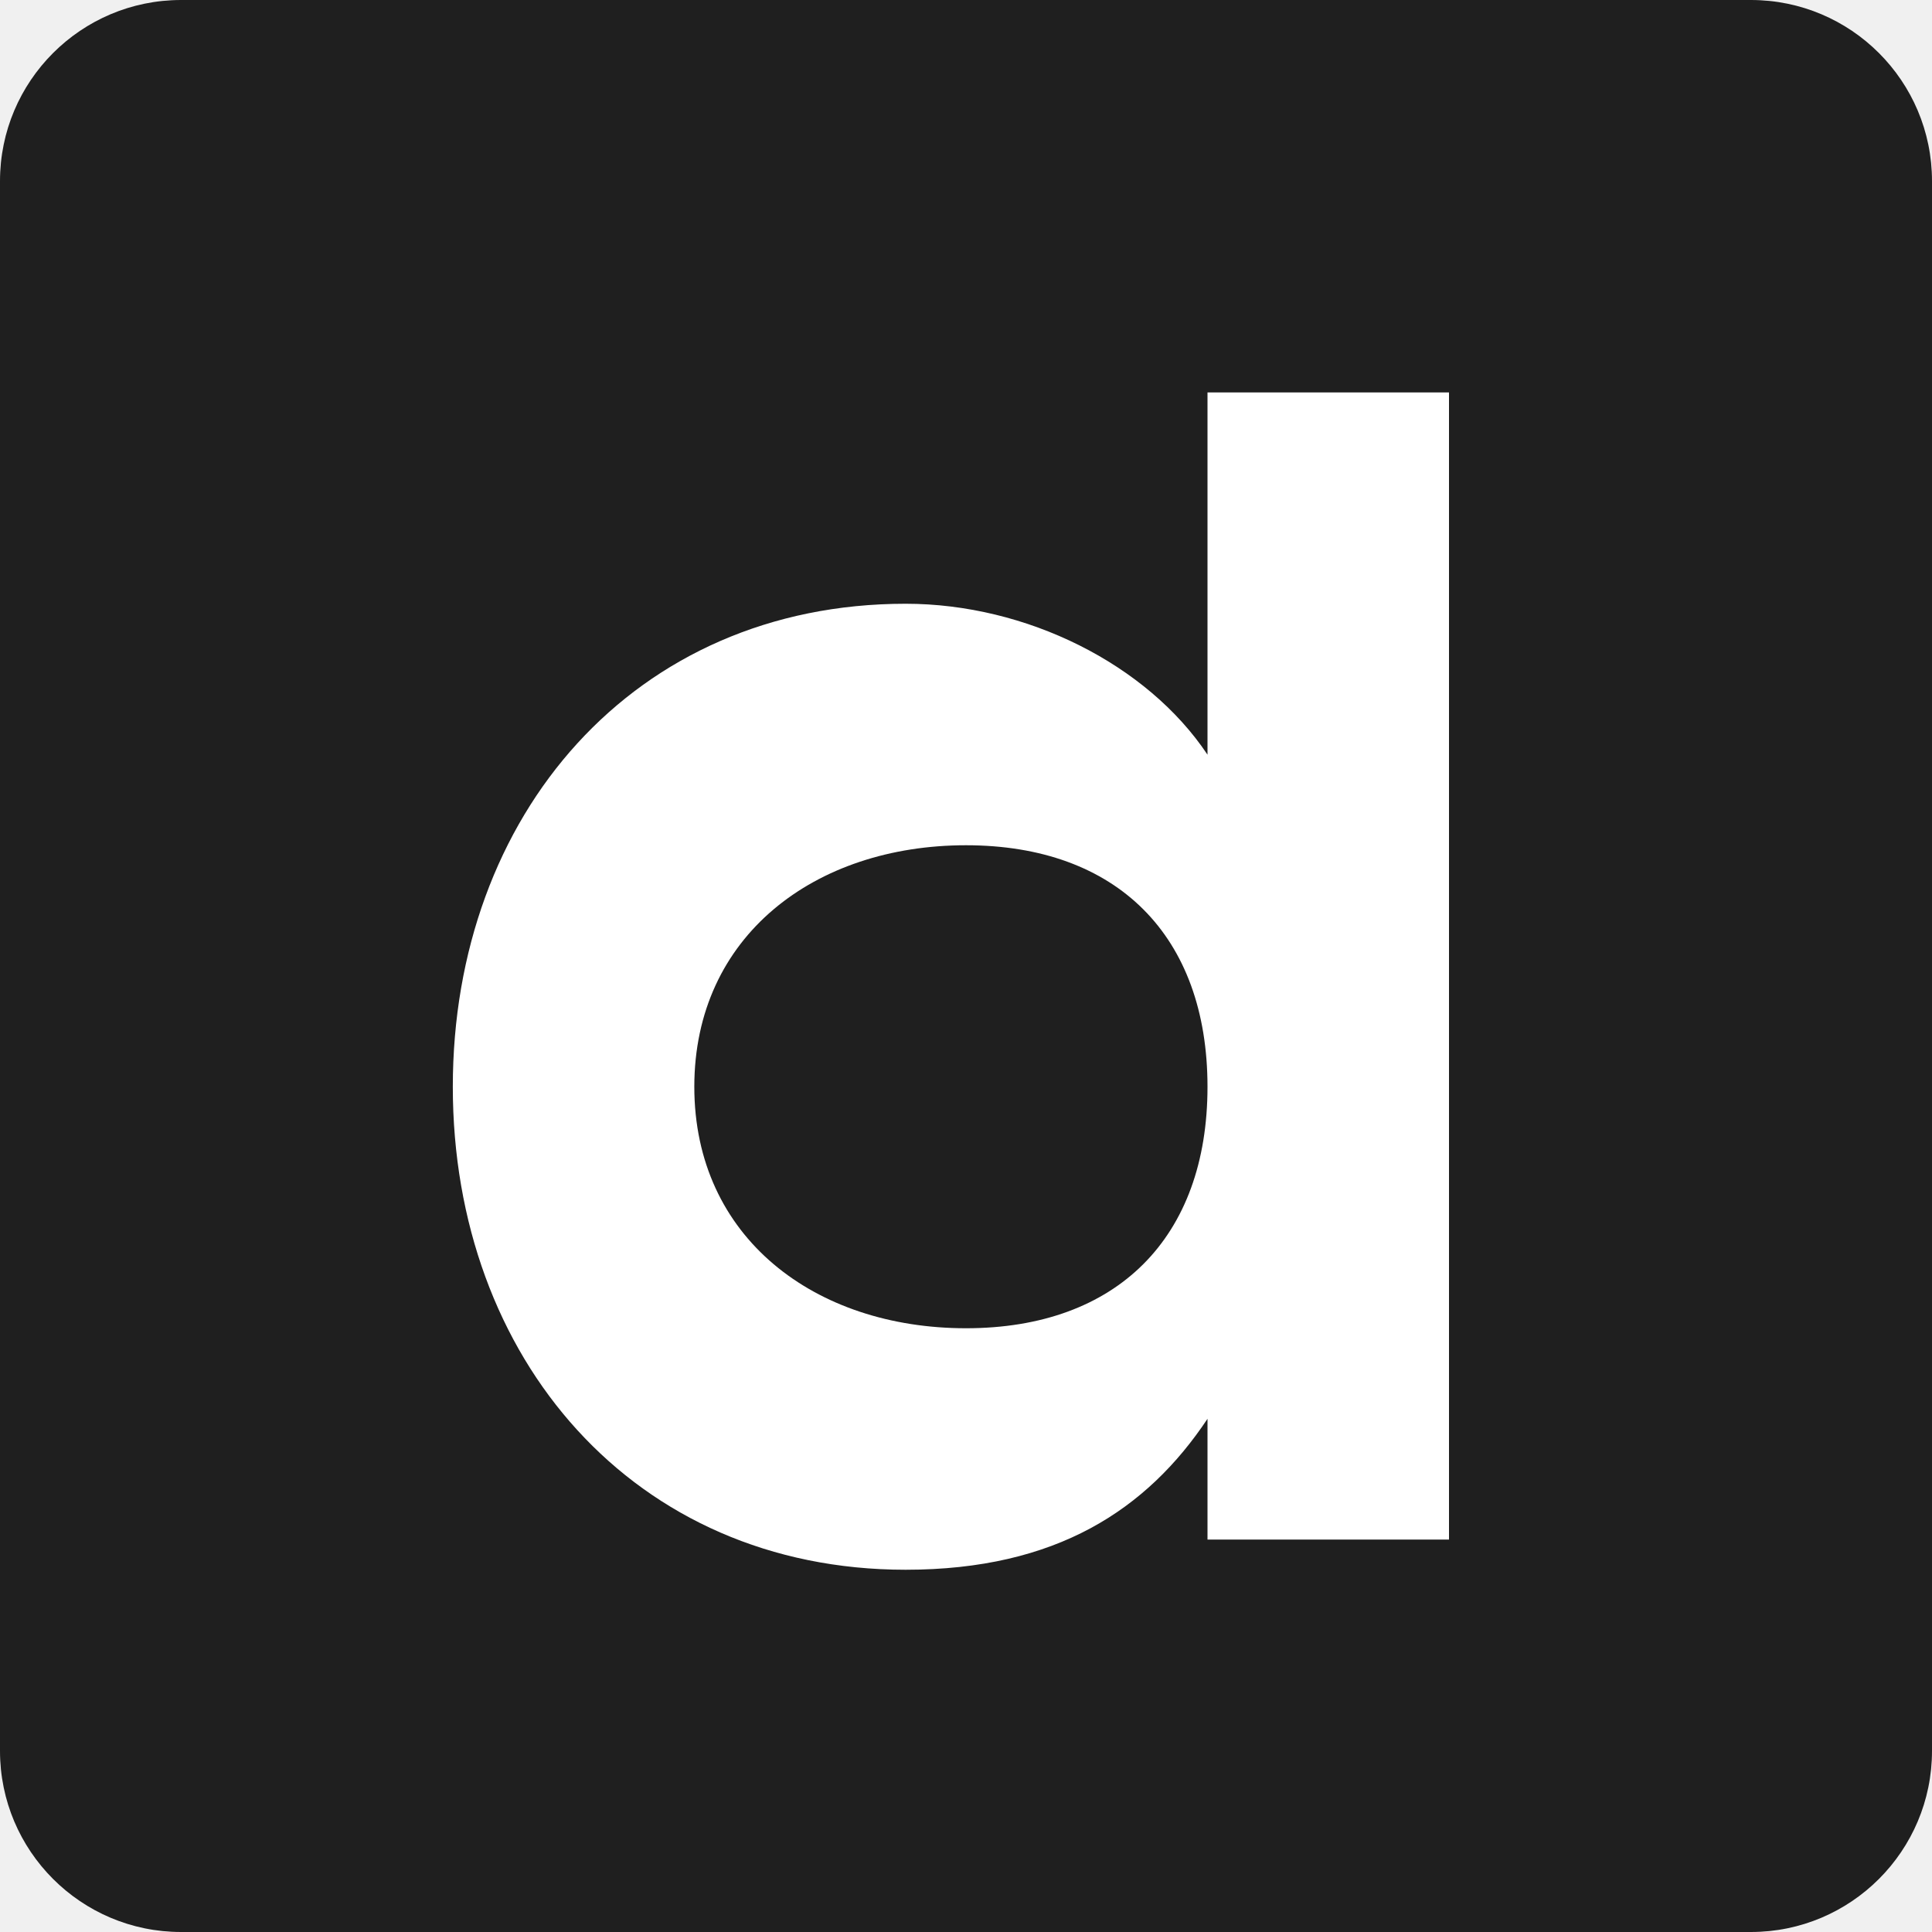
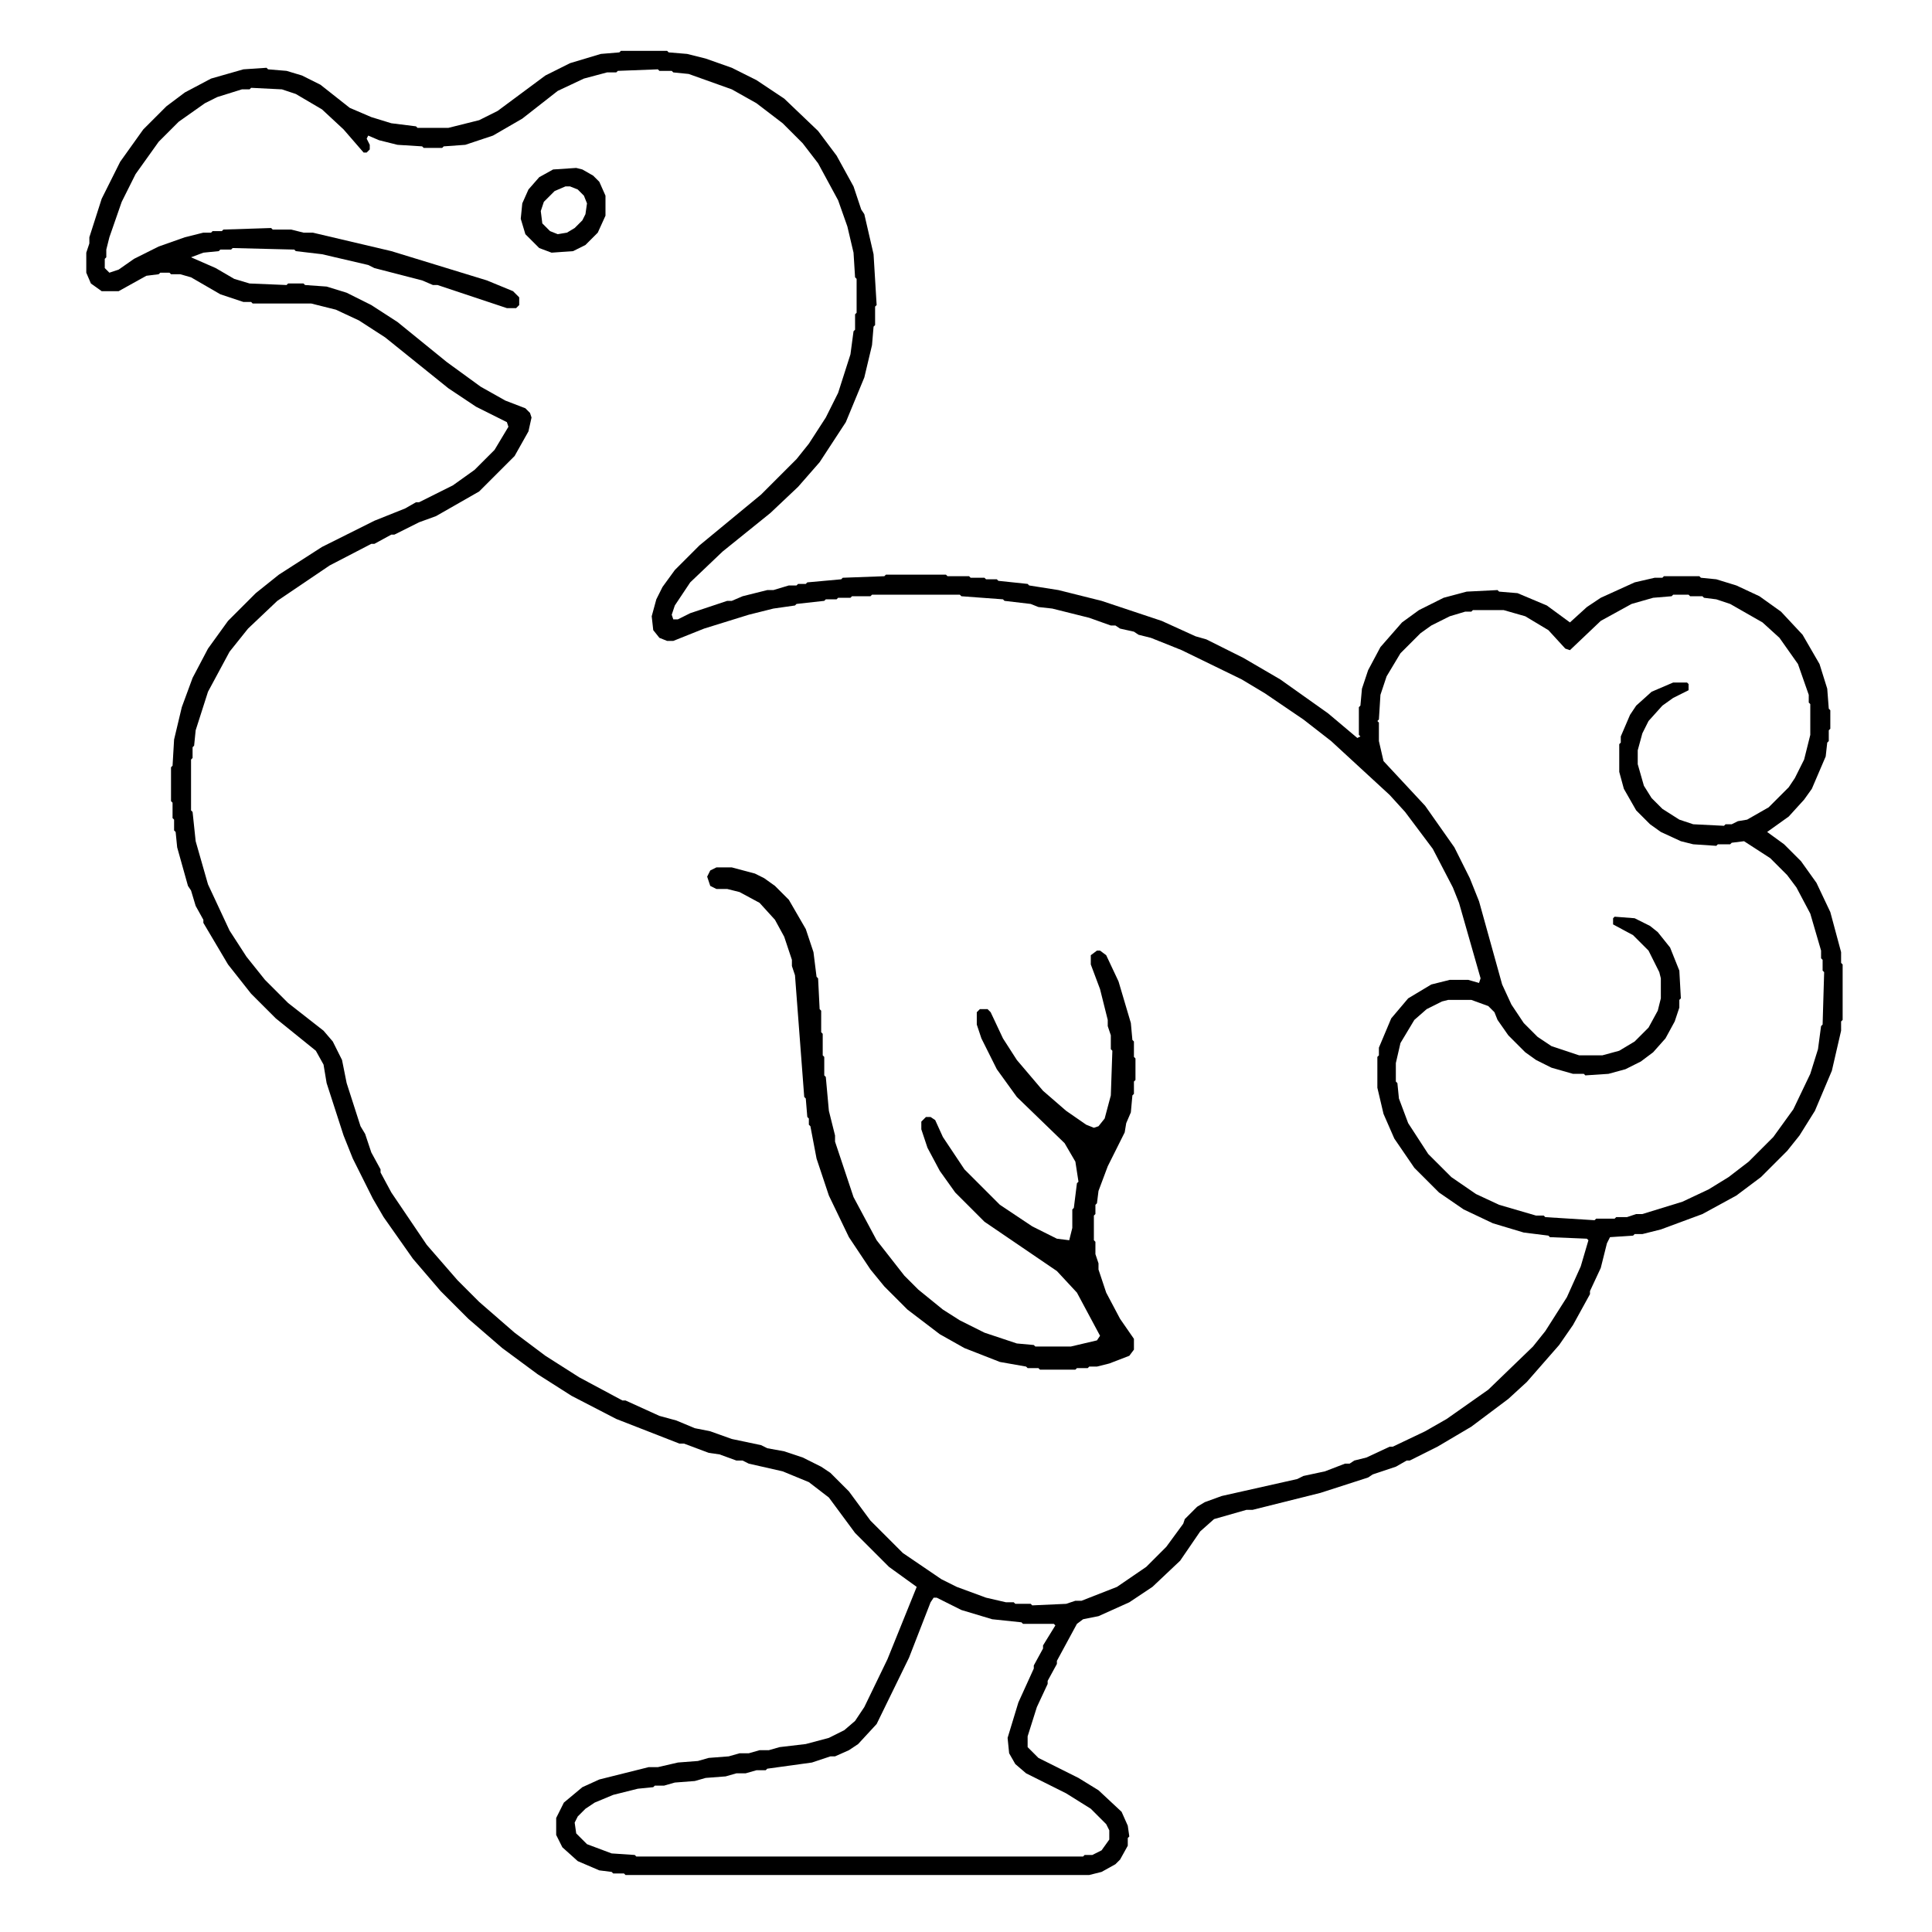
- <svg xmlns="http://www.w3.org/2000/svg" viewBox="0 0 64 64">
-   <rect width="64" height="64" rx="6" fill="#1f1f1f" />
-   <path fill="#fff" d="M40 13h8v38h-8v-4c-2 3-5 5-10 5-9 0-15-7-15-16s6-16 15-16c4 0 8 2 10 5V13ZM32 28c-5 0-9 3-9 8s4 8 9 8 8-3 8-8-3-8-8-8Z" />
+ <svg xmlns="http://www.w3.org/2000/svg" width="1254" height="1254" viewBox="0 0 1254 1254">
+   <style>
+     @media (prefers-color-scheme: dark) {
+       rect { fill: #000; }
+       path { fill: #fff; }
+     }
+   </style>
+   <rect width="1254" height="1254" fill="#fff" />
+   <path d="M 137 51 L 120 60 L 108 69 L 93 84 L 78 105 L 66 129 L 58 154 L 58 158 L 56 164 L 56 177 L 59 184 L 66 189 L 77 189 L 95 179 L 103 178 L 104 177 L 110 177 L 111 178 L 117 178 L 124 180 L 143 191 L 158 196 L 163 196 L 164 197 L 202 197 L 218 201 L 233 208 L 250 219 L 291 252 L 309 264 L 329 274 L 330 277 L 321 292 L 308 305 L 294 315 L 272 326 L 270 326 L 263 330 L 243 338 L 209 355 L 181 373 L 166 385 L 148 403 L 135 421 L 125 440 L 118 459 L 113 480 L 112 497 L 111 498 L 111 520 L 112 521 L 112 531 L 113 532 L 113 539 L 114 540 L 115 550 L 122 575 L 124 578 L 127 588 L 132 597 L 132 599 L 148 626 L 163 645 L 179 661 L 205 682 L 210 691 L 212 703 L 223 737 L 229 752 L 242 778 L 249 790 L 268 817 L 286 838 L 304 856 L 326 875 L 349 892 L 371 906 L 400 921 L 441 937 L 444 937 L 460 943 L 467 944 L 478 948 L 482 948 L 486 950 L 508 955 L 525 962 L 538 972 L 555 995 L 577 1017 L 595 1030 L 576 1077 L 561 1108 L 555 1117 L 548 1123 L 538 1128 L 523 1132 L 506 1134 L 499 1136 L 493 1136 L 486 1138 L 480 1138 L 473 1140 L 460 1141 L 453 1143 L 440 1144 L 427 1147 L 421 1147 L 389 1155 L 378 1160 L 366 1170 L 361 1180 L 361 1191 L 365 1199 L 375 1208 L 389 1214 L 397 1215 L 398 1216 L 405 1216 L 406 1217 L 707 1217 L 715 1215 L 724 1210 L 727 1207 L 732 1198 L 732 1193 L 733 1192 L 732 1185 L 728 1176 L 713 1162 L 700 1154 L 674 1141 L 667 1134 L 667 1127 L 673 1108 L 680 1093 L 680 1091 L 686 1080 L 686 1078 L 699 1054 L 703 1051 L 713 1049 L 733 1040 L 748 1030 L 766 1013 L 779 994 L 788 986 L 809 980 L 813 980 L 857 969 L 888 959 L 891 957 L 906 952 L 913 948 L 915 948 L 933 939 L 955 926 L 979 908 L 991 897 L 1012 873 L 1021 860 L 1032 840 L 1032 838 L 1039 823 L 1043 807 L 1045 803 L 1060 802 L 1061 801 L 1066 801 L 1078 798 L 1105 788 L 1127 776 L 1143 764 L 1160 747 L 1168 737 L 1178 721 L 1189 695 L 1195 669 L 1195 663 L 1196 662 L 1196 626 L 1195 625 L 1195 618 L 1188 592 L 1179 573 L 1169 559 L 1158 548 L 1147 540 L 1161 530 L 1171 519 L 1176 512 L 1185 491 L 1186 482 L 1187 481 L 1187 474 L 1188 473 L 1188 461 L 1187 460 L 1186 447 L 1181 431 L 1170 412 L 1156 397 L 1142 387 L 1127 380 L 1114 376 L 1104 375 L 1103 374 L 1080 374 L 1079 375 L 1074 375 L 1061 378 L 1039 388 L 1030 394 L 1019 404 L 1004 393 L 985 385 L 973 384 L 972 383 L 952 384 L 937 388 L 921 396 L 910 404 L 896 420 L 888 435 L 884 447 L 883 458 L 882 459 L 882 477 L 883 478 L 881 479 L 862 463 L 831 441 L 807 427 L 783 415 L 776 413 L 754 403 L 715 390 L 687 383 L 668 380 L 667 379 L 648 377 L 647 376 L 640 376 L 639 375 L 630 375 L 629 374 L 615 374 L 614 373 L 575 373 L 574 374 L 547 375 L 546 376 L 524 378 L 523 379 L 518 379 L 517 380 L 512 380 L 502 383 L 498 383 L 482 387 L 475 390 L 472 390 L 448 398 L 440 402 L 437 402 L 436 399 L 438 393 L 448 378 L 469 358 L 500 333 L 518 316 L 532 300 L 549 274 L 561 245 L 566 224 L 567 212 L 568 211 L 568 199 L 569 198 L 567 165 L 561 139 L 559 136 L 554 121 L 543 101 L 531 85 L 509 64 L 491 52 L 475 44 L 458 38 L 446 35 L 434 34 L 433 33 L 403 33 L 402 34 L 390 35 L 370 41 L 354 49 L 323 72 L 311 78 L 291 83 L 271 83 L 270 82 L 254 80 L 241 76 L 227 70 L 208 55 L 196 49 L 186 46 L 174 45 L 173 44 L 158 45 Z     M 720 1194 L 715 1201 L 709 1204 L 704 1204 L 703 1205 L 413 1205 L 412 1204 L 397 1203 L 381 1197 L 374 1190 L 373 1183 L 375 1179 L 380 1174 L 386 1170 L 398 1165 L 414 1161 L 424 1160 L 425 1159 L 431 1159 L 438 1157 L 451 1156 L 458 1154 L 471 1153 L 478 1151 L 484 1151 L 491 1149 L 497 1149 L 498 1148 L 527 1144 L 539 1140 L 542 1140 L 551 1136 L 557 1132 L 569 1119 L 590 1076 L 604 1040 L 606 1037 L 608 1037 L 624 1045 L 644 1051 L 663 1053 L 664 1054 L 684 1054 L 685 1055 L 677 1068 L 677 1070 L 671 1081 L 671 1083 L 661 1105 L 654 1128 L 655 1138 L 659 1145 L 666 1151 L 692 1164 L 708 1174 L 718 1184 L 720 1188 Z     M 1114 389 L 1123 392 L 1144 404 L 1155 414 L 1167 431 L 1174 451 L 1174 456 L 1175 457 L 1175 477 L 1171 493 L 1165 505 L 1161 511 L 1148 524 L 1134 532 L 1128 533 L 1124 535 L 1120 535 L 1119 536 L 1099 535 L 1090 532 L 1079 525 L 1072 518 L 1067 510 L 1063 496 L 1063 487 L 1066 476 L 1070 468 L 1079 458 L 1086 453 L 1096 448 L 1096 444 L 1095 443 L 1086 443 L 1072 449 L 1062 458 L 1058 464 L 1052 478 L 1052 482 L 1051 483 L 1051 501 L 1054 512 L 1062 526 L 1071 535 L 1078 540 L 1091 546 L 1099 548 L 1114 549 L 1115 548 L 1123 548 L 1124 547 L 1132 546 L 1149 557 L 1160 568 L 1166 576 L 1175 593 L 1182 617 L 1182 622 L 1183 623 L 1183 630 L 1184 631 L 1183 665 L 1182 666 L 1180 681 L 1175 697 L 1164 720 L 1151 738 L 1135 754 L 1122 764 L 1109 772 L 1092 780 L 1066 788 L 1062 788 L 1056 790 L 1049 790 L 1048 791 L 1036 791 L 1035 792 L 1003 790 L 1002 789 L 997 789 L 973 782 L 958 775 L 942 764 L 927 749 L 914 729 L 908 713 L 907 703 L 906 702 L 906 690 L 909 677 L 918 662 L 926 655 L 936 650 L 940 649 L 955 649 L 966 653 L 970 657 L 972 662 L 979 672 L 990 683 L 997 688 L 1007 693 L 1021 697 L 1028 697 L 1029 698 L 1044 697 L 1055 694 L 1065 689 L 1073 683 L 1081 674 L 1087 663 L 1090 654 L 1090 649 L 1091 648 L 1090 630 L 1084 615 L 1076 605 L 1071 601 L 1061 596 L 1048 595 L 1047 596 L 1047 600 L 1060 607 L 1070 617 L 1077 631 L 1078 635 L 1078 648 L 1076 656 L 1070 667 L 1061 676 L 1051 682 L 1040 685 L 1025 685 L 1007 679 L 998 673 L 989 664 L 981 652 L 975 639 L 960 585 L 954 570 L 944 550 L 925 523 L 898 494 L 895 481 L 895 469 L 894 468 L 895 467 L 896 451 L 900 439 L 909 424 L 922 411 L 929 406 L 941 400 L 951 397 L 955 397 L 956 396 L 976 396 L 990 400 L 1005 409 L 1016 421 L 1019 422 L 1039 403 L 1059 392 L 1073 388 L 1085 387 L 1086 386 L 1096 386 L 1097 387 L 1105 387 L 1106 388 Z     M 133 67 L 141 63 L 157 58 L 162 58 L 163 57 L 183 58 L 192 61 L 209 71 L 223 84 L 236 99 L 238 99 L 240 97 L 240 94 L 238 90 L 239 88 L 246 91 L 258 94 L 274 95 L 275 96 L 287 96 L 288 95 L 302 94 L 320 88 L 339 77 L 362 59 L 379 51 L 394 47 L 400 47 L 401 46 L 427 45 L 428 46 L 436 46 L 437 47 L 447 48 L 475 58 L 491 67 L 508 80 L 521 93 L 531 106 L 544 130 L 550 147 L 554 164 L 555 180 L 556 181 L 556 203 L 555 204 L 555 214 L 554 215 L 552 230 L 544 255 L 536 271 L 525 288 L 517 298 L 494 321 L 454 354 L 438 370 L 430 381 L 426 389 L 423 400 L 424 409 L 428 414 L 433 416 L 437 416 L 457 408 L 486 399 L 502 395 L 516 393 L 517 392 L 535 390 L 536 389 L 543 389 L 544 388 L 552 388 L 553 387 L 565 387 L 566 386 L 623 386 L 624 387 L 651 389 L 652 390 L 669 392 L 674 394 L 683 395 L 707 401 L 721 406 L 724 406 L 727 408 L 736 410 L 739 412 L 747 414 L 767 422 L 806 441 L 821 450 L 846 467 L 864 481 L 902 516 L 912 527 L 930 551 L 943 576 L 947 586 L 961 635 L 960 638 L 953 636 L 941 636 L 929 639 L 914 648 L 903 661 L 895 680 L 895 685 L 894 686 L 894 706 L 898 723 L 905 739 L 918 758 L 934 774 L 950 785 L 969 794 L 989 800 L 1005 802 L 1006 803 L 1030 804 L 1031 805 L 1026 822 L 1017 842 L 1003 864 L 995 874 L 966 902 L 939 921 L 925 929 L 904 939 L 902 939 L 887 946 L 879 948 L 876 950 L 873 950 L 860 955 L 846 958 L 842 960 L 793 971 L 782 975 L 777 978 L 769 986 L 768 989 L 757 1004 L 744 1017 L 725 1030 L 702 1039 L 698 1039 L 692 1041 L 670 1042 L 669 1041 L 659 1041 L 658 1040 L 653 1040 L 640 1037 L 621 1030 L 611 1025 L 586 1008 L 565 987 L 551 968 L 539 956 L 533 952 L 521 946 L 509 942 L 498 940 L 494 938 L 475 934 L 461 929 L 451 927 L 439 922 L 428 919 L 406 909 L 404 909 L 376 894 L 354 880 L 334 865 L 311 845 L 297 831 L 277 808 L 254 774 L 247 761 L 247 759 L 241 748 L 237 736 L 234 731 L 225 703 L 222 688 L 216 676 L 210 669 L 187 651 L 172 636 L 160 621 L 149 604 L 135 574 L 127 546 L 125 527 L 124 526 L 124 493 L 125 492 L 125 485 L 126 484 L 127 474 L 135 449 L 149 423 L 161 408 L 180 390 L 214 367 L 241 353 L 243 353 L 254 347 L 256 347 L 272 339 L 283 335 L 311 319 L 334 296 L 343 280 L 345 271 L 344 268 L 341 265 L 328 260 L 312 251 L 290 235 L 258 209 L 241 198 L 225 190 L 212 186 L 198 185 L 197 184 L 187 184 L 186 185 L 162 184 L 152 181 L 140 174 L 124 167 L 132 164 L 142 163 L 143 162 L 150 162 L 151 161 L 191 162 L 192 163 L 209 165 L 239 172 L 243 174 L 274 182 L 281 185 L 284 185 L 329 200 L 335 200 L 337 198 L 337 193 L 333 189 L 316 182 L 254 163 L 203 151 L 197 151 L 189 149 L 177 149 L 176 148 L 145 149 L 144 150 L 138 150 L 137 151 L 132 151 L 120 154 L 103 160 L 87 168 L 77 175 L 71 177 L 68 174 L 68 168 L 69 167 L 69 162 L 71 154 L 79 131 L 88 113 L 103 92 L 116 79 Z     M 461 565 L 459 569 L 461 575 L 465 577 L 472 577 L 480 579 L 493 586 L 503 597 L 509 608 L 514 623 L 514 627 L 516 633 L 522 712 L 523 713 L 524 725 L 525 726 L 525 730 L 526 731 L 530 752 L 538 776 L 551 803 L 565 824 L 574 835 L 589 850 L 610 866 L 626 875 L 649 884 L 666 887 L 667 888 L 674 888 L 675 889 L 698 889 L 699 888 L 706 888 L 707 887 L 712 887 L 720 885 L 733 880 L 736 876 L 736 869 L 727 856 L 718 839 L 713 824 L 713 820 L 711 814 L 711 806 L 710 805 L 710 789 L 711 788 L 711 782 L 712 781 L 713 773 L 719 757 L 730 735 L 731 729 L 734 722 L 735 711 L 736 710 L 736 702 L 737 701 L 737 687 L 736 686 L 736 676 L 735 675 L 734 664 L 726 637 L 718 620 L 714 617 L 712 617 L 708 620 L 708 626 L 714 642 L 719 662 L 719 666 L 721 672 L 721 681 L 722 682 L 721 711 L 717 726 L 713 731 L 710 732 L 705 730 L 692 721 L 677 708 L 660 688 L 651 674 L 643 657 L 641 655 L 636 655 L 634 657 L 634 665 L 637 674 L 647 694 L 660 712 L 691 742 L 698 754 L 700 767 L 699 768 L 697 784 L 696 785 L 696 797 L 694 805 L 686 804 L 670 796 L 649 782 L 626 759 L 612 738 L 607 727 L 604 725 L 601 725 L 598 728 L 598 733 L 602 745 L 610 760 L 620 774 L 639 793 L 686 825 L 699 839 L 714 867 L 712 870 L 695 874 L 672 874 L 671 873 L 660 872 L 639 865 L 623 857 L 612 850 L 596 837 L 587 828 L 569 805 L 554 777 L 542 741 L 542 737 L 538 721 L 536 699 L 535 698 L 535 686 L 534 685 L 534 671 L 533 670 L 533 656 L 532 655 L 531 635 L 530 634 L 528 618 L 523 603 L 512 584 L 503 575 L 496 570 L 490 567 L 475 563 L 465 563 Z     M 378 110 L 374 109 L 359 110 L 350 115 L 343 123 L 339 132 L 338 142 L 341 152 L 350 161 L 358 164 L 372 163 L 380 159 L 388 151 L 393 140 L 393 127 L 389 118 L 385 114 Z     M 370 121 L 375 123 L 379 127 L 381 132 L 380 139 L 378 143 L 373 148 L 368 151 L 362 152 L 357 150 L 352 145 L 351 137 L 353 131 L 360 124 L 367 121 Z" fill="#000" fill-rule="evenodd" />
</svg>
